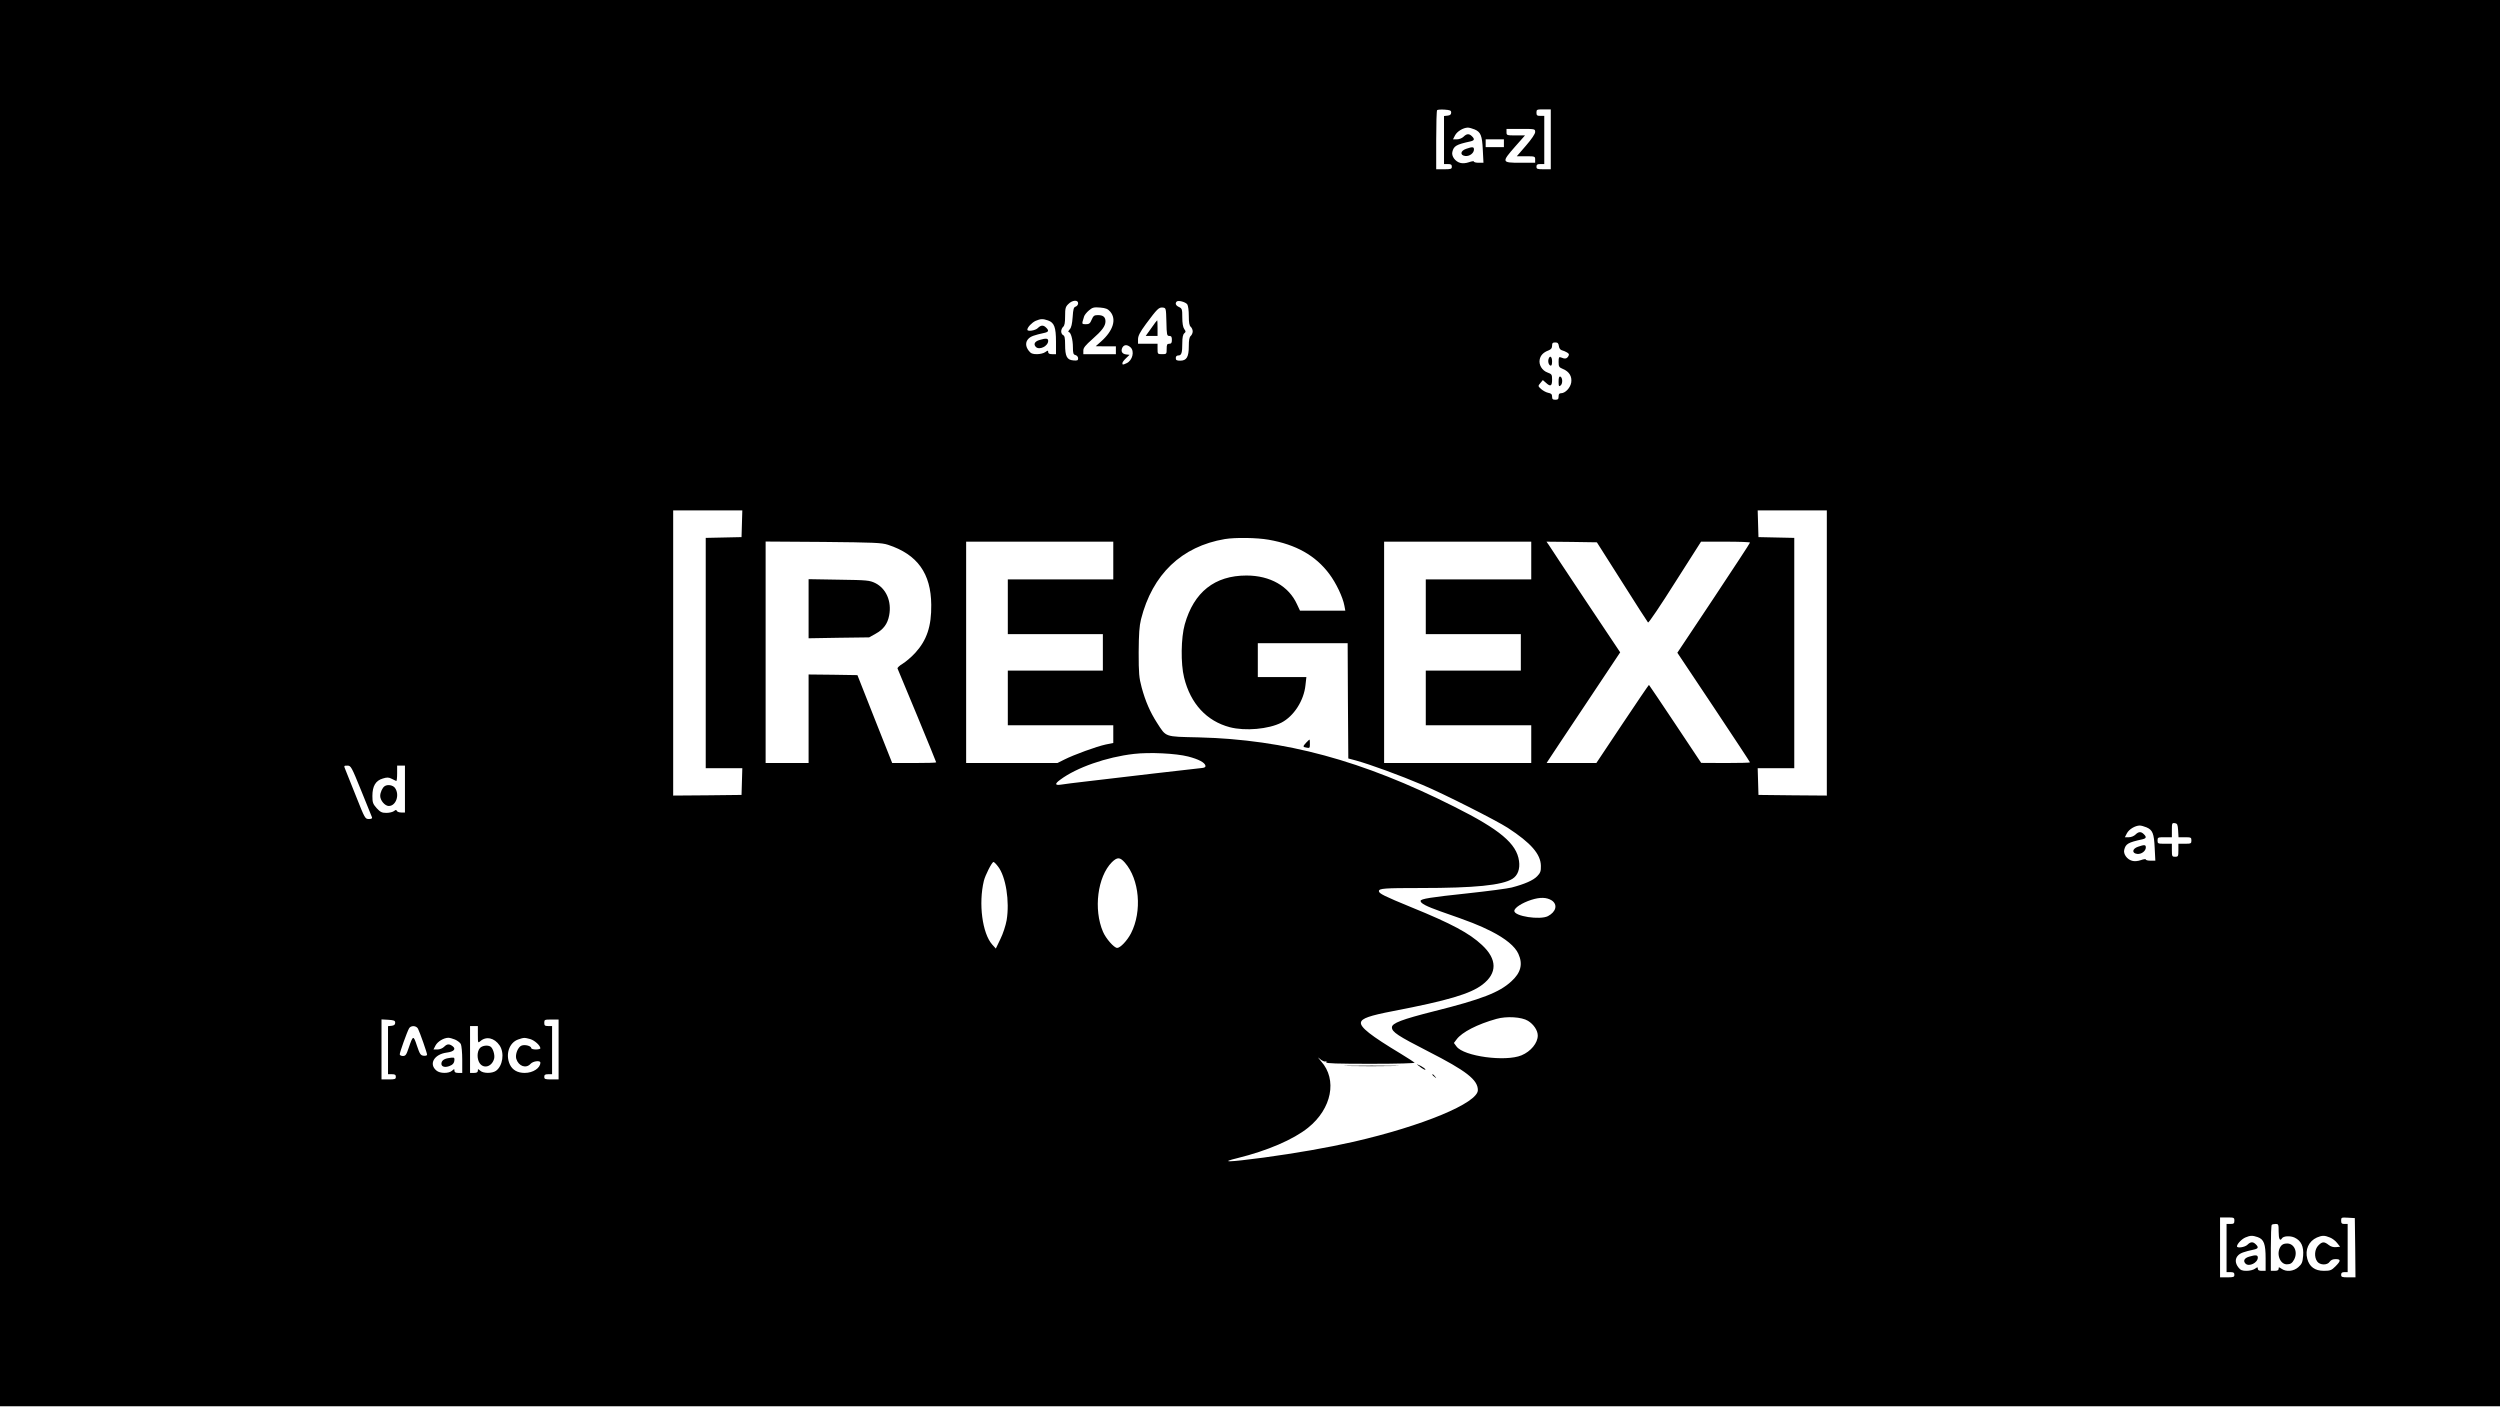
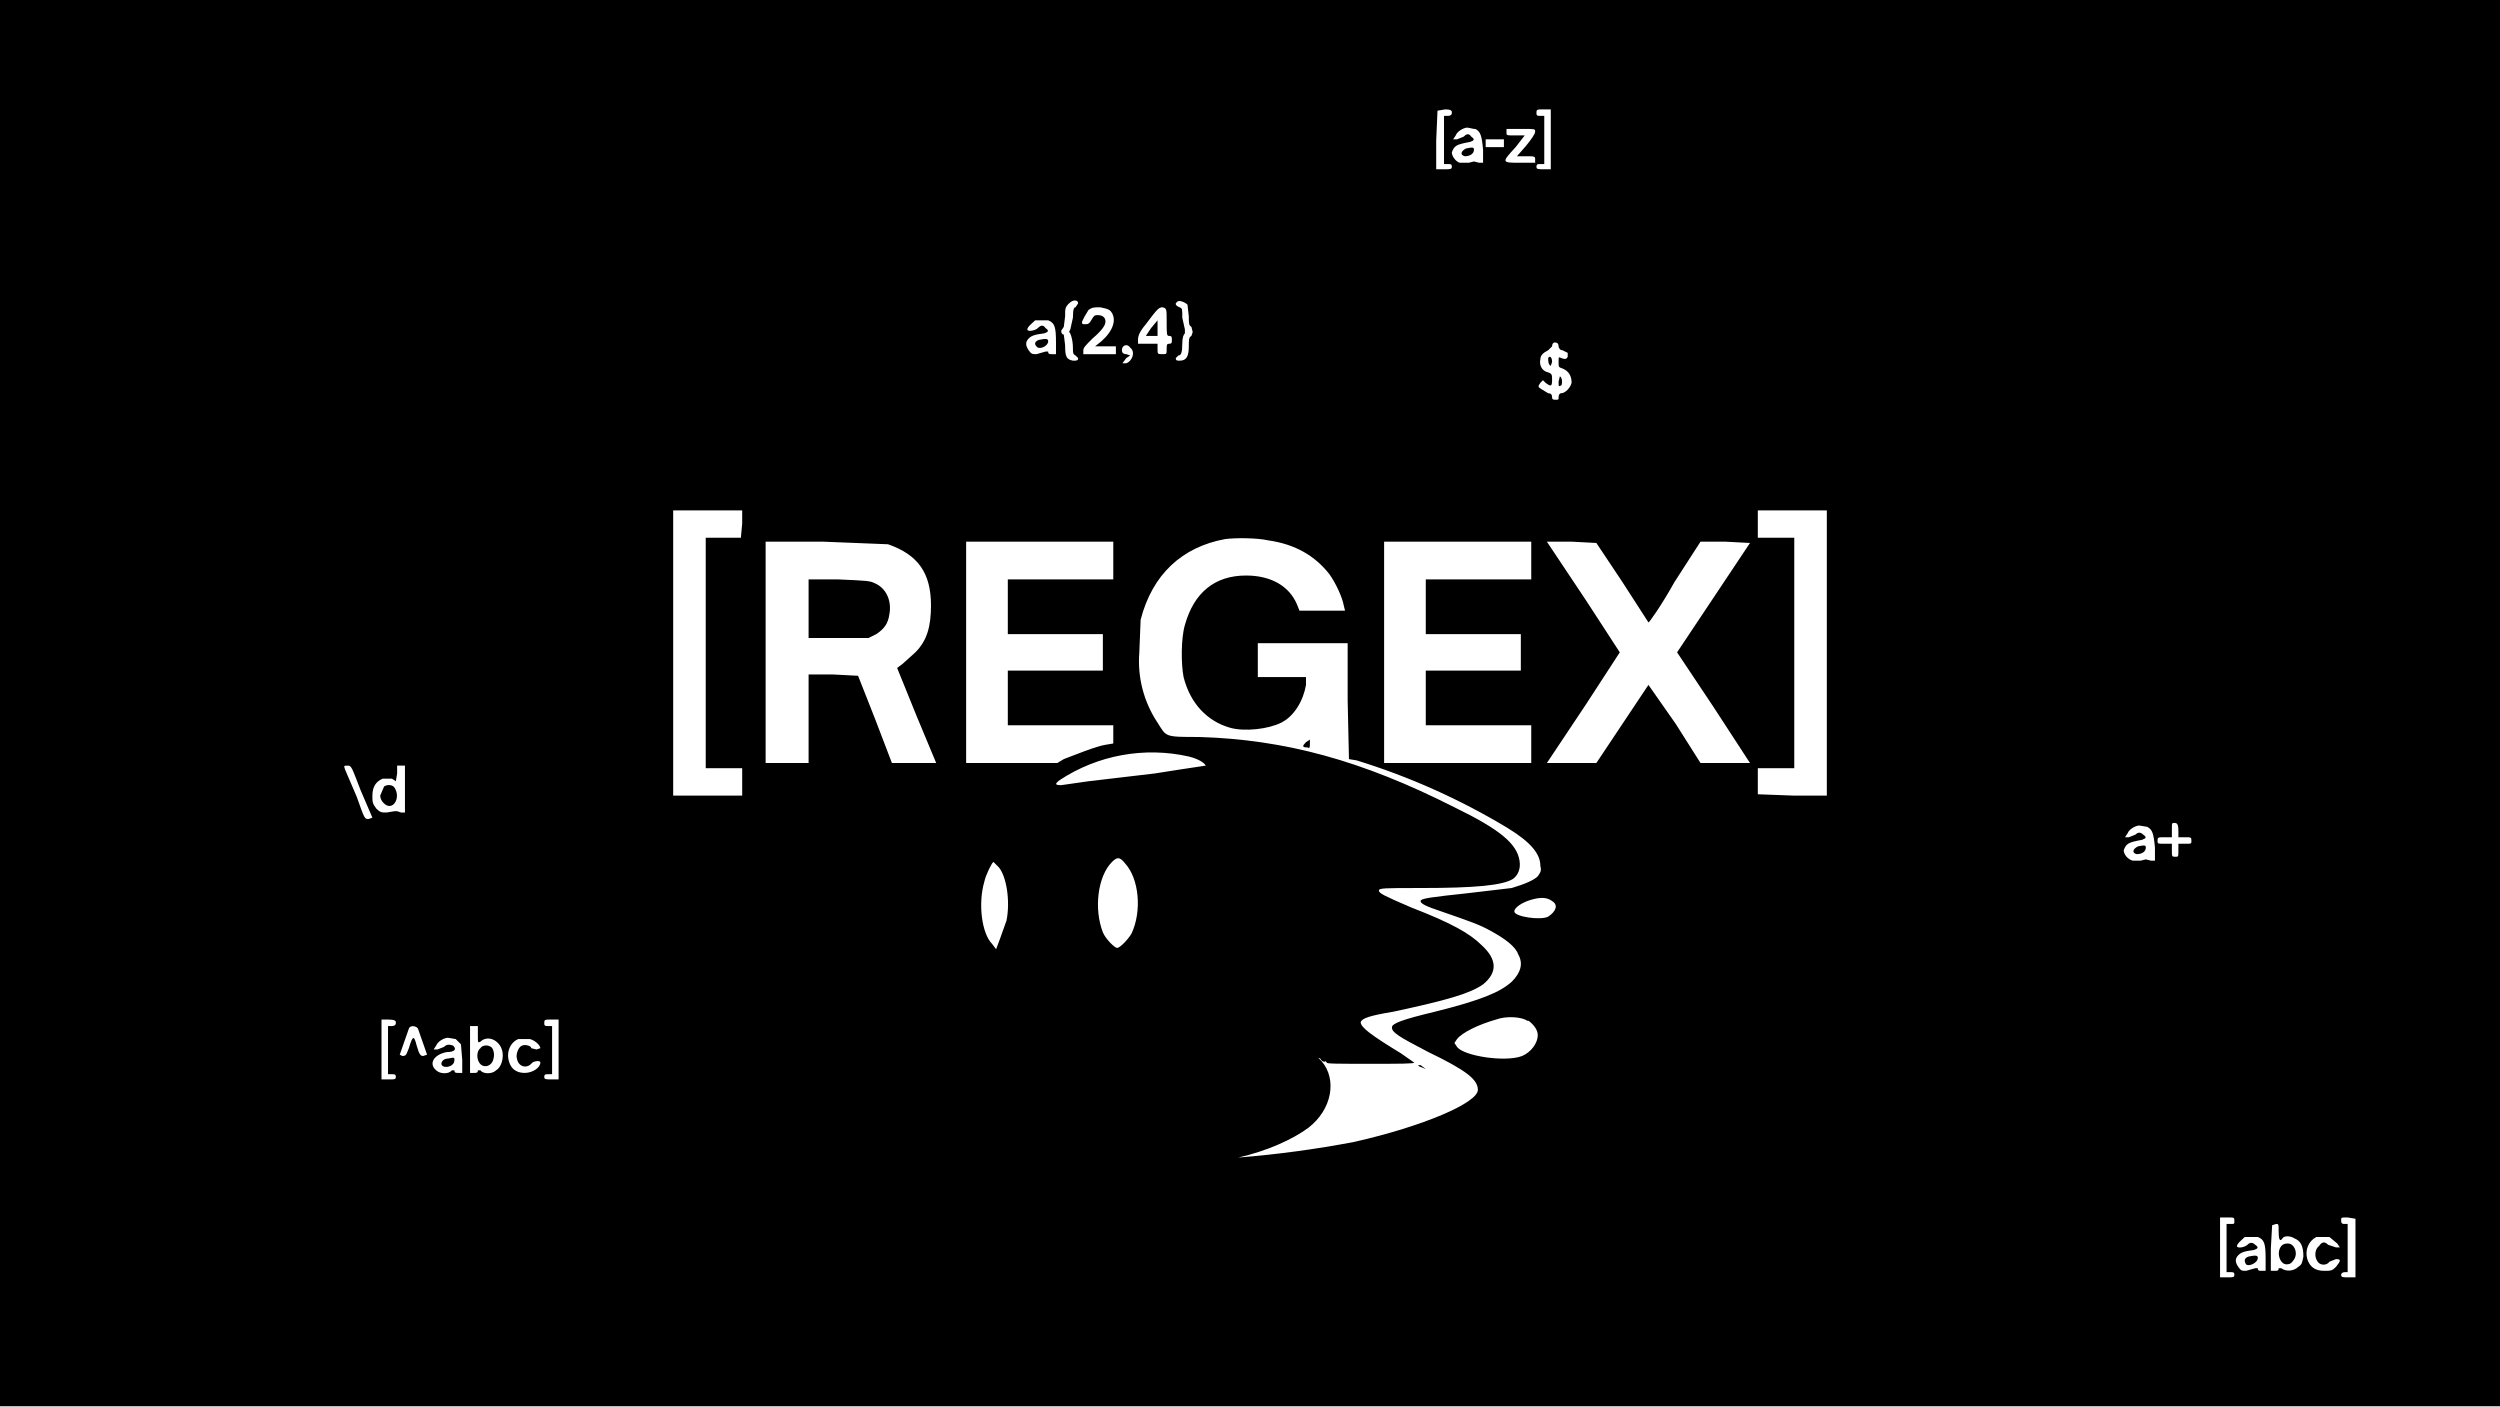
- <svg xmlns="http://www.w3.org/2000/svg" version="1.0" width="1920pt" height="1080pt" viewBox="0 0 1920 1080" preserveAspectRatio="xMidYMid meet">
-   <g transform="translate(0,1080) scale(0.1,-0.1)" fill="#000000" stroke="none">
-     <path d="M0 5400 l0 -5400 9600 0 9600 0 0 5400 0 5400 -9600 0 -9600 0 0 -5400z m11145 4535 c0 -14 -8 -21 -27 -23 l-28 -3 0 -185 0 -184 30 0 c23 0 30 -4 30 -20 0 -18 -7 -20 -60 -20 l-60 0 0 223 c0 123 3 227 7 231 4 4 30 6 58 4 42 -3 50 -6 50 -23z m765 -205 l0 -230 -55 0 c-48 0 -55 2 -55 20 0 16 7 20 30 20 l30 0 0 185 0 185 -30 0 c-25 0 -30 4 -30 25 0 24 3 25 55 25 l55 0 0 -230z m-585 76 c47 -20 58 -47 63 -158 l5 -98 -37 0 c-20 0 -36 4 -36 9 0 5 -17 3 -39 -5 -23 -8 -49 -10 -66 -5 -39 10 -69 52 -61 84 11 46 29 57 139 81 31 7 34 18 11 40 -21 21 -40 20 -64 -4 -11 -11 -33 -20 -50 -20 l-31 0 16 31 c16 30 62 58 98 59 10 0 33 -6 52 -14z m465 -20 c0 -14 -26 -53 -71 -105 l-70 -81 70 0 c69 0 71 -1 71 -25 l0 -25 -115 0 c-143 0 -144 4 -39 124 l76 86 -71 0 c-69 0 -71 1 -71 25 l0 25 110 0 c109 0 110 0 110 -24z m-240 -86 l0 -30 -70 0 -70 0 0 30 0 30 70 0 70 0 0 -30z m-3270 -1229 c0 -11 -8 -22 -19 -26 -15 -4 -19 -19 -23 -80 -4 -53 -10 -81 -23 -95 -10 -11 -13 -20 -8 -20 17 0 33 -58 33 -117 0 -46 3 -56 20 -60 11 -3 20 -14 20 -25 0 -16 -6 -19 -37 -16 -49 4 -63 31 -63 121 0 51 -4 69 -15 73 -8 4 -15 16 -15 29 0 12 7 28 15 35 11 9 15 32 15 82 0 60 3 72 25 93 30 31 75 34 75 6z m838 -8 c7 -10 12 -47 12 -89 0 -51 4 -75 15 -84 8 -7 15 -23 15 -35 0 -12 -7 -28 -15 -35 -11 -9 -15 -32 -15 -79 0 -83 -17 -111 -66 -111 -27 0 -34 4 -34 20 0 13 7 20 19 20 25 0 31 19 31 95 0 43 5 66 15 75 13 11 13 15 0 33 -10 14 -15 46 -15 89 0 63 -2 69 -25 80 -25 11 -32 28 -18 42 12 12 67 -3 81 -21z m-591 -57 c49 -58 23 -145 -70 -228 l-42 -37 78 -1 77 0 0 -30 0 -30 -125 0 -125 0 0 28 c0 21 16 40 69 87 75 66 101 101 101 137 0 33 -18 48 -58 48 -28 0 -35 -5 -48 -35 -12 -29 -19 -35 -45 -35 -26 0 -29 3 -25 20 3 11 8 29 12 40 3 10 19 31 37 46 27 23 38 26 86 22 44 -4 59 -10 78 -32z m431 -78 c2 -100 4 -108 22 -108 16 0 20 -7 20 -30 0 -23 -4 -30 -20 -30 -17 0 -20 -7 -20 -40 0 -39 -1 -40 -35 -40 -34 0 -35 1 -35 40 l0 40 -75 0 -75 0 0 34 c0 26 14 54 61 118 87 117 99 129 129 126 25 -3 25 -4 28 -110z m-909 11 c48 -17 61 -53 61 -164 l0 -95 -30 0 c-20 0 -30 5 -30 16 0 14 -2 14 -22 0 -12 -9 -41 -16 -64 -16 -34 0 -47 5 -63 26 -26 33 -27 68 -2 93 18 18 42 27 124 45 31 7 34 18 11 40 -21 21 -40 20 -64 -4 -19 -19 -80 -28 -80 -12 0 18 35 55 64 68 38 16 54 17 95 3z m3923 -196 c2 -17 10 -29 23 -33 11 -3 29 -10 40 -17 16 -10 18 -15 9 -30 -12 -19 -26 -21 -56 -8 -15 6 -18 1 -18 -34 0 -37 3 -42 34 -55 48 -20 70 -57 63 -104 -7 -41 -46 -82 -78 -82 -14 0 -19 -7 -19 -25 0 -20 -5 -25 -25 -25 -20 0 -25 5 -25 24 0 18 -7 25 -29 29 -16 3 -40 16 -55 29 -25 23 -25 23 -6 46 l19 23 23 -20 c35 -33 48 -27 48 22 0 40 -2 44 -35 56 -42 15 -69 60 -60 101 7 32 28 54 68 69 19 8 27 17 27 36 0 20 5 25 24 25 19 0 25 -6 28 -27z m-3290 -10 c33 -30 16 -101 -29 -122 -30 -14 -33 -14 -33 0 0 7 12 23 28 38 l27 26 -27 3 c-31 4 -42 25 -28 53 13 23 37 24 62 2z m-2984 -1355 l-3 -103 -137 -3 -138 -3 0 -884 0 -885 140 0 141 0 -3 -102 -3 -103 -262 -3 -263 -2 0 1095 0 1095 265 0 266 0 -3 -102z m8332 -993 l0 -1095 -262 2 -263 3 -3 103 -3 102 141 0 140 0 0 885 0 884 -137 3 -138 3 -3 103 -3 102 266 0 265 0 0 -1095z m-4287 870 c210 -37 360 -121 466 -263 52 -69 104 -178 116 -244 l7 -38 -174 0 -174 0 -23 49 c-63 139 -206 221 -388 221 -244 0 -404 -127 -474 -375 -29 -102 -32 -302 -5 -409 49 -200 173 -334 351 -381 119 -31 297 -15 396 35 95 49 173 169 185 288 l7 62 -187 0 -186 0 0 130 0 130 345 0 345 0 2 -442 3 -443 60 -16 c108 -30 336 -113 510 -187 158 -66 567 -273 655 -330 178 -116 253 -202 254 -292 1 -41 -4 -54 -28 -79 -30 -32 -97 -61 -196 -87 -30 -8 -183 -28 -340 -45 -282 -30 -360 -42 -360 -58 0 -19 43 -41 155 -81 230 -80 291 -104 387 -152 112 -57 183 -116 209 -173 36 -79 20 -145 -54 -212 -92 -85 -229 -138 -592 -229 -249 -63 -325 -92 -325 -124 0 -36 45 -65 279 -185 292 -149 381 -218 381 -297 0 -99 -424 -275 -955 -397 -203 -46 -440 -87 -688 -121 -281 -37 -342 -38 -202 -4 227 56 428 142 541 233 182 146 226 370 100 510 -25 29 -29 36 -11 20 17 -15 36 -24 44 -21 8 3 11 0 7 -7 -5 -8 85 -11 340 -11 210 0 344 4 338 9 -5 5 -52 35 -104 67 -234 141 -315 205 -308 242 6 31 66 52 248 87 420 81 592 132 685 203 115 88 114 195 -3 304 -97 91 -233 164 -540 289 -212 87 -252 107 -252 125 0 21 40 24 320 24 417 0 626 21 706 71 40 25 59 75 50 137 -18 133 -147 241 -496 416 -709 357 -1298 516 -1965 533 -265 6 -247 0 -320 113 -53 83 -88 164 -117 270 -20 75 -23 107 -23 270 1 142 5 201 18 254 87 345 312 560 644 616 80 13 245 11 336 -5z m-2923 -39 c226 -74 330 -220 332 -461 2 -165 -34 -271 -122 -368 -29 -32 -73 -69 -97 -84 -24 -14 -42 -31 -40 -37 3 -6 70 -170 151 -363 80 -194 146 -355 146 -358 0 -3 -76 -5 -169 -5 l-169 0 -134 338 -133 337 -188 3 -187 2 0 -340 0 -340 -165 0 -165 0 0 851 0 850 443 -3 c393 -4 448 -6 497 -22z m1730 -121 l0 -145 -405 0 -405 0 0 -210 0 -210 365 0 365 0 0 -140 0 -140 -365 0 -365 0 0 -210 0 -210 405 0 405 0 0 -68 0 -68 -59 -12 c-69 -15 -243 -78 -318 -116 l-52 -26 -351 0 -350 0 0 850 0 850 565 0 565 0 0 -145z m3210 0 l0 -145 -405 0 -405 0 0 -210 0 -210 365 0 365 0 0 -140 0 -140 -365 0 -365 0 0 -210 0 -210 405 0 405 0 0 -145 0 -145 -565 0 -565 0 0 850 0 850 565 0 565 0 0 -145z m697 -164 c106 -168 196 -308 200 -312 5 -4 98 134 207 307 l200 314 188 0 c103 0 188 -3 188 -7 0 -5 -126 -196 -279 -427 l-279 -419 279 -418 c153 -230 279 -421 279 -424 0 -3 -84 -5 -187 -5 l-188 1 -199 299 c-110 165 -201 300 -202 300 -2 0 -94 -135 -204 -300 l-200 -300 -191 0 -191 0 18 28 c9 15 137 206 282 424 l265 398 -265 397 c-145 219 -273 410 -282 426 l-19 27 194 -2 193 -3 193 -304z m-3332 -1341 c81 -21 128 -46 133 -71 2 -10 -7 -15 -25 -17 -15 -1 -181 -20 -368 -42 -187 -22 -416 -49 -510 -60 -93 -11 -187 -22 -207 -26 -47 -7 -49 6 -5 38 124 93 355 174 566 198 119 14 323 4 416 -20z m-6351 -262 c43 -106 81 -199 83 -205 3 -9 -5 -13 -24 -13 -29 0 -31 4 -98 173 -38 94 -75 187 -82 205 -13 32 -13 32 15 32 27 0 31 -7 106 -192z m336 12 l0 -180 -29 0 c-16 0 -31 6 -34 13 -3 9 -7 9 -21 -2 -9 -7 -35 -14 -58 -14 -35 0 -47 6 -75 36 -29 33 -33 43 -33 94 0 76 25 118 80 134 32 10 45 10 68 -2 15 -7 30 -15 35 -17 4 -2 7 24 7 57 l0 61 30 0 30 0 0 -180z m13618 -317 l3 -53 50 0 c46 0 49 -2 49 -25 0 -23 -3 -25 -50 -25 l-50 0 0 -50 c0 -47 -2 -50 -25 -50 -23 0 -25 3 -25 50 l0 50 -55 0 c-52 0 -55 1 -55 25 0 24 3 25 55 25 l55 0 0 56 c0 52 1 55 23 52 19 -3 22 -10 25 -55z m-243 23 c47 -20 58 -47 63 -158 l5 -98 -37 0 c-20 0 -36 4 -36 9 0 5 -17 3 -39 -5 -23 -8 -49 -10 -66 -5 -39 10 -69 52 -61 84 11 46 29 57 139 81 31 7 34 18 11 40 -21 21 -40 20 -64 -4 -11 -11 -33 -20 -50 -20 l-31 0 16 31 c16 30 62 58 98 59 10 0 33 -6 52 -14z m-7846 -271 c112 -128 134 -373 47 -543 -29 -56 -82 -112 -106 -112 -24 0 -87 72 -109 124 -74 172 -42 423 68 534 42 41 62 40 100 -3z m-974 -30 c60 -77 90 -268 66 -412 -7 -40 -28 -105 -48 -145 l-35 -73 -28 31 c-76 86 -106 315 -64 489 10 42 62 145 74 145 5 0 21 -16 35 -35z m4252 -260 c48 -32 34 -88 -29 -121 -61 -31 -258 -1 -258 40 0 24 59 62 130 85 69 22 118 20 157 -4z m-182 -925 c44 -27 75 -74 75 -113 0 -57 -53 -122 -125 -152 -123 -51 -443 -8 -499 68 l-20 27 21 28 c41 55 159 116 306 157 77 22 194 15 242 -15z m-8700 -15 c0 -14 -8 -21 -27 -23 l-28 -3 0 -185 0 -184 30 0 c23 0 30 -4 30 -20 0 -18 -7 -20 -55 -20 l-55 0 0 231 0 230 53 -3 c44 -3 52 -6 52 -23z m1255 -205 l0 -230 -55 0 c-48 0 -55 2 -55 20 0 16 7 20 30 20 l30 0 0 185 0 185 -30 0 c-25 0 -30 4 -30 25 0 24 3 25 55 25 l55 0 0 -230z m-1080 160 c14 -27 70 -186 70 -200 0 -6 -11 -10 -27 -8 -23 3 -29 12 -51 77 -27 82 -30 81 -63 -16 -18 -54 -24 -63 -45 -63 -13 0 -24 6 -24 13 0 15 55 169 71 198 13 25 55 24 69 -1z m460 -47 c0 -63 1 -65 18 -50 45 41 109 27 149 -32 39 -58 24 -158 -28 -195 -30 -21 -97 -21 -121 1 -17 15 -18 15 -18 0 0 -12 -9 -17 -30 -17 l-30 0 0 180 0 180 30 0 30 0 0 -67z m-175 -37 c18 -8 38 -23 44 -34 6 -12 11 -66 11 -121 l0 -101 -30 0 c-21 0 -30 5 -30 17 0 15 -1 15 -18 0 -25 -23 -94 -22 -120 1 -61 50 -18 125 78 138 57 7 75 28 45 50 -26 19 -42 17 -65 -6 -11 -11 -33 -20 -50 -20 l-31 0 16 31 c16 30 62 58 98 59 10 0 33 -6 52 -14z m577 4 c34 -10 78 -50 78 -71 0 -5 -16 -9 -35 -9 -19 0 -35 5 -35 10 0 17 -48 30 -74 20 -28 -10 -51 -68 -41 -102 18 -57 75 -77 110 -38 19 21 75 28 75 9 0 -42 -57 -79 -120 -79 -55 0 -94 22 -114 64 -36 77 -6 169 64 193 44 15 47 15 92 3z m13088 -1395 c0 -21 -5 -25 -30 -25 l-30 0 0 -185 0 -185 30 0 c23 0 30 -4 30 -20 0 -18 -7 -20 -55 -20 l-55 0 0 230 0 230 55 0 c52 0 55 -1 55 -25z m928 -207 l2 -228 -55 0 c-48 0 -55 2 -55 20 0 15 7 20 25 20 l25 0 0 185 0 185 -25 0 c-20 0 -25 5 -25 26 0 24 2 25 53 22 l52 -3 3 -227z m-588 122 c0 -55 10 -75 25 -51 11 19 64 22 98 6 50 -24 71 -68 65 -140 -4 -50 -10 -63 -37 -87 -36 -32 -92 -38 -129 -12 -20 14 -22 14 -22 0 0 -11 -10 -16 -30 -16 l-30 0 0 173 c0 96 3 177 7 180 3 4 17 7 30 7 22 0 23 -4 23 -60z m-161 -41 c48 -17 61 -53 61 -164 l0 -95 -30 0 c-20 0 -30 5 -30 16 0 14 -2 14 -22 0 -12 -9 -41 -16 -64 -16 -34 0 -47 5 -63 26 -26 33 -27 68 -2 93 18 18 42 27 124 45 31 7 34 18 11 40 -21 21 -40 20 -64 -4 -19 -19 -80 -28 -80 -12 0 18 35 55 64 68 38 16 54 17 95 3z m555 -3 c18 -7 43 -26 55 -42 l23 -29 -31 -3 c-20 -2 -41 4 -57 17 -34 27 -50 26 -79 -4 -29 -29 -34 -88 -9 -123 20 -29 78 -31 96 -2 9 13 24 20 45 20 42 0 42 -13 -1 -56 -30 -30 -40 -34 -89 -34 -68 0 -111 31 -127 92 -19 70 11 136 74 164 40 17 59 17 100 0z" />
-     <path d="M11260 9657 c-45 -15 -49 -50 -7 -55 33 -4 67 22 67 50 0 21 -11 22 -60 5z" />
-     <path d="M8842 8280 l-43 -60 46 0 45 0 0 60 c0 33 -1 60 -3 60 -2 0 -22 -27 -45 -60z" />
-     <path d="M7984 8189 c-38 -11 -49 -33 -28 -54 27 -26 94 7 94 47 0 20 -16 22 -66 7z" />
-     <path d="M11894 8046 c-8 -21 -1 -49 14 -54 8 -2 12 8 12 32 0 36 -16 49 -26 22z" />
-     <path d="M11970 7870 c0 -37 2 -41 16 -30 17 15 15 61 -3 68 -9 2 -13 -9 -13 -38z" />
-     <path d="M10032 5097 c-28 -30 -28 -34 3 -39 23 -5 25 -2 25 28 0 19 -1 34 -3 34 -2 0 -13 -10 -25 -23z" />
-     <path d="M10895 2615 c30 -25 59 -39 51 -26 -4 6 -22 18 -39 27 -30 14 -31 14 -12 -1z" />
-     <path d="M10362 2613 c92 -2 245 -2 340 0 95 1 20 3 -167 3 -187 0 -265 -2 -173 -3z" />
-     <path d="M11000 2546 c0 -2 8 -10 18 -17 15 -13 16 -12 3 4 -13 16 -21 21 -21 13z" />
-     <path d="M6210 6125 l0 -227 233 4 232 3 50 28 c60 33 92 76 104 142 20 106 -23 205 -107 247 -44 21 -61 23 -279 26 l-233 4 0 -227z" />
-     <path d="M2954 4762 c-17 -11 -34 -48 -34 -75 0 -34 36 -77 66 -77 55 0 85 85 48 138 -15 22 -57 30 -80 14z" />
-     <path d="M16420 4297 c-45 -15 -49 -50 -7 -55 33 -4 67 22 67 50 0 21 -11 22 -60 5z" />
-     <path d="M3686 2751 c-23 -26 -24 -82 -3 -115 32 -48 96 -28 112 34 7 28 -9 80 -28 92 -22 14 -64 8 -81 -11z" />
-     <path d="M3440 2673 c-33 -6 -50 -21 -50 -43 0 -22 26 -30 60 -18 28 10 40 25 40 51 0 17 -4 18 -50 10z" />
-     <path d="M17516 1228 c-37 -52 -8 -138 47 -138 28 0 41 9 56 37 30 57 1 123 -54 123 -24 0 -39 -7 -49 -22z" />
-     <path d="M17274 1149 c-38 -11 -49 -33 -28 -54 27 -26 94 7 94 47 0 20 -16 22 -66 7z" />
+ <svg xmlns="http://www.w3.org/2000/svg" preserveAspectRatio="xMidYMid meet" version="1.0" viewBox="0 0 1920 1080">
+   <g fill="#000" stroke="none">
+     <path d="M0 540v540h1920V0H0v540zM1115 87c0 1-1 2-3 2h-3v37h3c2 0 3 0 3 2s-1 2-6 2h-6v-22l1-23 6-1c4 0 5 1 5 2zm76 20v23h-5c-5 0-6 0-6-2s1-2 3-2h3V89h-3c-2 0-3 0-3-2 0-3 0-3 6-3h5v23zm-58-8c4 2 5 5 6 16v10h-3l-4-1-4 1h-7c-3-1-6-5-6-8 2-5 3-6 14-8 3-1 4-2 1-4-2-3-4-2-6 0l-5 2h-3l2-3c1-3 6-6 9-6l5 1zm46 2c0 2-3 6-7 11l-7 8h7c7 0 7 0 7 3v2h-11c-15 0-15 0-4-12l7-9h-7c-7 0-7 0-7-2v-3h11c11 0 11 0 11 2zm-24 9v3h-14v-6h14v3zM828 233l-2 3c-1 0-2 1-2 8l-2 9-1 2c1 0 3 6 3 12 0 4 0 5 2 6l2 2c0 2-1 2-4 2-5-1-6-3-6-12l-1-8c-1 0-2-1-2-3l2-3 1-8c0-6 0-7 3-10s7-3 7 0zm84 1 1 9c0 5 0 7 2 8l1 4-1 3c-2 1-2 3-2 8 0 8-2 11-7 11-2 0-3 0-3-2l2-2c2 0 3-2 3-9 0-5 1-7 2-8v-3l-2-9c0-7 0-7-2-8-3-1-4-3-2-4 1-2 6 0 8 2zm-59 5c5 6 2 15-7 23l-5 4h16v6h-25v-3c0-2 2-4 7-9 7-6 10-10 10-13s-2-5-6-5c-3 0-3 1-5 4-1 2-2 3-4 3-3 0-3 0-3-2l2-4 3-5c3-2 4-2 9-2 4 1 6 1 8 3zm43 8c0 10 0 11 2 11s2 1 2 3 0 3-2 3-2 1-2 4c0 4 0 4-3 4-4 0-4 0-4-4v-4h-15v-3c0-3 1-6 6-12 9-12 10-13 13-13 3 1 3 1 3 11zm-91-1c5 2 6 5 6 17v9h-3c-2 0-3 0-3-2h-2l-7 2c-3 0-4 0-6-3s-3-6 0-9c2-2 4-3 12-4 3-1 4-2 1-4-2-3-4-2-6 0s-8 3-8 1 4-5 6-7h10zm392 20c0 1 1 3 3 3l4 2v3c-1 2-2 2-5 1-2-1-2-1-2 3s0 4 3 5c5 2 7 6 7 11-1 4-5 8-8 8-1 0-2 1-2 3s0 2-2 2-3 0-3-2-1-3-3-3l-5-3c-3-2-3-2-1-5l2-2 2 2c4 3 5 3 5-2 0-4 0-5-3-6-5-1-7-6-6-10 0-3 2-5 6-7l3-3c0-2 1-3 2-3 2 0 3 1 3 3zm-329 1c4 3 2 10-3 12h-3l3-4 3-2-3-1c-3 0-4-2-3-5 1-2 4-3 6 0zM570 402l-1 11h-27v177h28v21h-53V392h53v10zm833 100v109h-26l-27-1v-20h28V413h-28v-21h53v110zm-429-87c21 3 36 12 47 26 5 7 10 18 11 24l1 4h-35l-2-5c-6-14-20-22-39-22-24 0-40 13-47 38-3 10-3 30-1 40 5 20 18 34 36 39 11 3 29 1 39-4s17-17 19-29v-6h-37v-26h69v44l1 45 6 1a523 523 0 0 1 116 52c18 11 25 20 25 29 1 4 0 5-2 8-3 3-10 6-20 9l-34 4c-28 3-36 4-36 6s4 4 16 8c23 8 29 10 38 15 11 6 19 12 21 18 4 7 2 14-5 21-9 8-23 14-59 23-25 6-33 9-33 12 0 4 5 7 28 19 29 14 38 21 38 29 0 10-42 28-95 40a828 828 0 0 1-89 12c22-5 42-14 54-23 18-14 22-37 10-51-3-3-3-3-1-2 1 2 3 3 4 2l1 1c-1 1 8 1 34 1 21 0 34 0 33-1l-10-7c-23-14-31-20-31-24 1-3 7-5 25-8 42-9 59-14 69-21 11-9 11-19-1-30-9-9-23-17-54-29-21-9-25-11-25-13s4-2 32-2c42 0 63-2 71-7 4-3 6-8 5-14-2-13-15-24-50-41-71-36-130-52-196-54-27 0-25 0-32-11a85 85 0 0 1-14-54l1-25c9-35 32-56 65-62 8-1 24-1 33 1zm-292 3c23 8 33 22 33 47 0 16-3 27-12 36l-10 9-4 3 15 37 15 36h-34l-13-34-13-33-19-1h-19v68h-33V416h44l50 2zm173 13v14h-81v42h73v28h-73v42h81v14l-6 1c-7 1-24 8-32 11l-5 3h-70V416h113v15zm321 0v14h-81v42h73v28h-73v42h81v29h-113V416h113v15zm70 16 20 31c0 1 10-13 20-31l20-31h19l19 1-28 42-28 42 28 42 28 43h-38l-19-30-21-30-20 30-20 30h-38l2-3 28-42 26-40-26-40-28-42-2-3h19l19 1 20 30zM913 581c8 2 12 5 13 7a2947 2947 0 0 0-39 6l-51 6-21 3c-5 0-5-1-1-4a129 129 0 0 1 99-18zm-636 26 9 21-3 1c-3 0-3 0-9-17l-9-21c-1-3-1-3 2-3s3 1 10 19zm34-1v18h-3l-3-1h-2l-6 1c-4 0-5 0-8-3-3-4-3-5-3-10 0-7 3-11 8-13h7l3 2 1-6v-6h6v18zm1362 32v5h5c5 0 5 0 5 3 0 2 0 2-5 2h-5v5c0 5 0 5-2 5-3 0-3 0-3-5v-5h-5c-6 0-6 0-6-2 0-3 0-3 6-3h5v-6c0-5 0-5 2-5s3 1 3 6zm-24-3c4 2 5 5 6 16v10h-3l-4-1-4 1h-6c-4-1-7-5-7-8 2-5 3-6 14-8 3-1 4-2 1-4-2-2-4-2-6 0l-5 2h-3l2-3c1-3 6-6 9-6l6 1zm-785 28c11 12 13 37 5 54-3 5-9 11-11 11s-9-7-11-12c-7-18-4-43 7-54 4-4 6-4 10 1zm-97 3c6 7 9 26 6 41l-5 14-3 8-3-4c-8-8-11-31-6-48 1-5 6-15 7-15l4 4zm425 26c5 3 3 8-3 12-6 3-26 0-26-4 0-3 6-7 13-9s12-2 16 1zm-18 92c4 3 7 7 7 11 0 6-5 13-12 16-13 5-45 0-50-7l-2-3 2-3c4-5 16-11 30-15 8-3 20-2 24 1zm-870 2c0 1-1 2-3 2h-3v37h3c2 0 3 0 3 2s-1 2-5 2h-6v-46h5c5 0 6 1 6 2zm125 20v23h-5c-5 0-6 0-6-2s1-2 3-2h3v-37h-3c-2 0-3 0-3-2 0-3 0-3 6-3h5v23zm-108-16 7 20-3 1c-2 0-3-1-5-8-2-8-3-8-6 2-2 5-2 6-5 6l-2-1 7-20c1-3 6-2 7 0zm46 5c0 6 0 6 2 5 4-4 11-3 15 3s2 16-3 19c-3 3-10 3-12 0h-2c0 2-1 2-3 2h-3v-36h6v7zm-17 3 4 4 1 12v10h-3c-2 0-3 0-3-2h-2c-2 3-9 3-12 0-6-5-2-12 8-14 6 0 8-2 5-5-3-1-5-1-7 1l-5 2h-3l2-3c1-3 6-6 9-6l6 1zm57 0c4 1 8 5 8 7l-3 1-4-1c0-2-5-3-7-2-3 1-5 7-4 10 1 6 7 8 11 4 1-2 7-3 7-1 0 4-6 8-12 8-5 0-9-2-11-6-4-8-1-17 6-20h9zm1309 140c0 2 0 2-3 2h-3v37h3c2 0 3 0 3 2s-1 2-5 2h-6v-46h6c5 0 5 0 5 3zm93 20v23h-5c-5 0-6 0-6-2 0-1 1-2 3-2h2v-37h-2c-2 0-3 0-3-3 0-2 0-2 5-2l6 1v22zm-59-12c0 6 1 8 3 5 1-2 6-2 9 0 5 2 7 6 7 14-1 5-1 6-4 8-3 3-9 4-13 1h-2c0 2-1 2-3 2h-3v-17l1-18 3-1c2 0 2 0 2 6zm-16 4c5 2 6 5 6 17v9h-3c-2 0-3 0-3-2h-2l-7 2c-3 0-4 0-6-3s-3-6 0-9c2-2 4-3 12-4 3-1 4-2 1-4-2-2-4-2-6 0s-8 3-8 1 4-5 6-7h10zm55 0 6 5 2 3h-3l-6-2c-3-3-5-2-7 1-3 2-4 8-1 12 2 3 7 3 9 0l5-2c4 0 4 1 0 6-3 3-4 3-9 3-7 0-11-3-13-9-2-7 1-14 7-17h10z" />
+     <path d="M1126 114c-4 2-5 5-1 6 4 0 7-2 7-5 0-2-1-2-6-1zM884 252l-4 6h9v-12l-5 6zm-86 9c-3 1-4 3-2 5 2 3 9 0 9-4 0-2-2-2-7-1zm391 14c0 2 0 5 2 6l1-3c0-4-2-5-3-3zm8 18c0 4 0 4 2 3 1-1 1-6-1-7l-1 4zm-194 277c-3 3-3 4 1 4 2 1 2 0 2-3v-3l-3 2zm87 249 5 2-4-3h-2zm-54 0zm64 6 2 2c1 1 1 1 0 0l-2-2zM621 468v22h46l6-3c6-4 9-8 10-15 2-10-2-20-11-24-4-2-6-2-28-3h-23v23zM295 604l-3 7c0 4 4 8 7 8 5 0 8-8 4-14-1-2-5-3-8-1zm1347 46c-4 2-5 5-1 6 4 0 7-2 7-5 0-2-1-2-6-1zM369 805c-3 2-3 8-1 11 3 5 10 3 11-3 1-3 0-8-2-9-3-2-7-1-8 1zm-25 8c-3 0-5 2-5 4s3 3 6 2 4-3 4-5 0-2-5-1zm1408 144c-4 5-1 14 4 14 3 0 4-1 6-4 3-5 0-12-5-12-3 0-4 1-5 2zm-25 8c-3 1-4 3-2 6 2 2 9-1 9-5 0-2-2-2-7-1z" />
  </g>
</svg>
